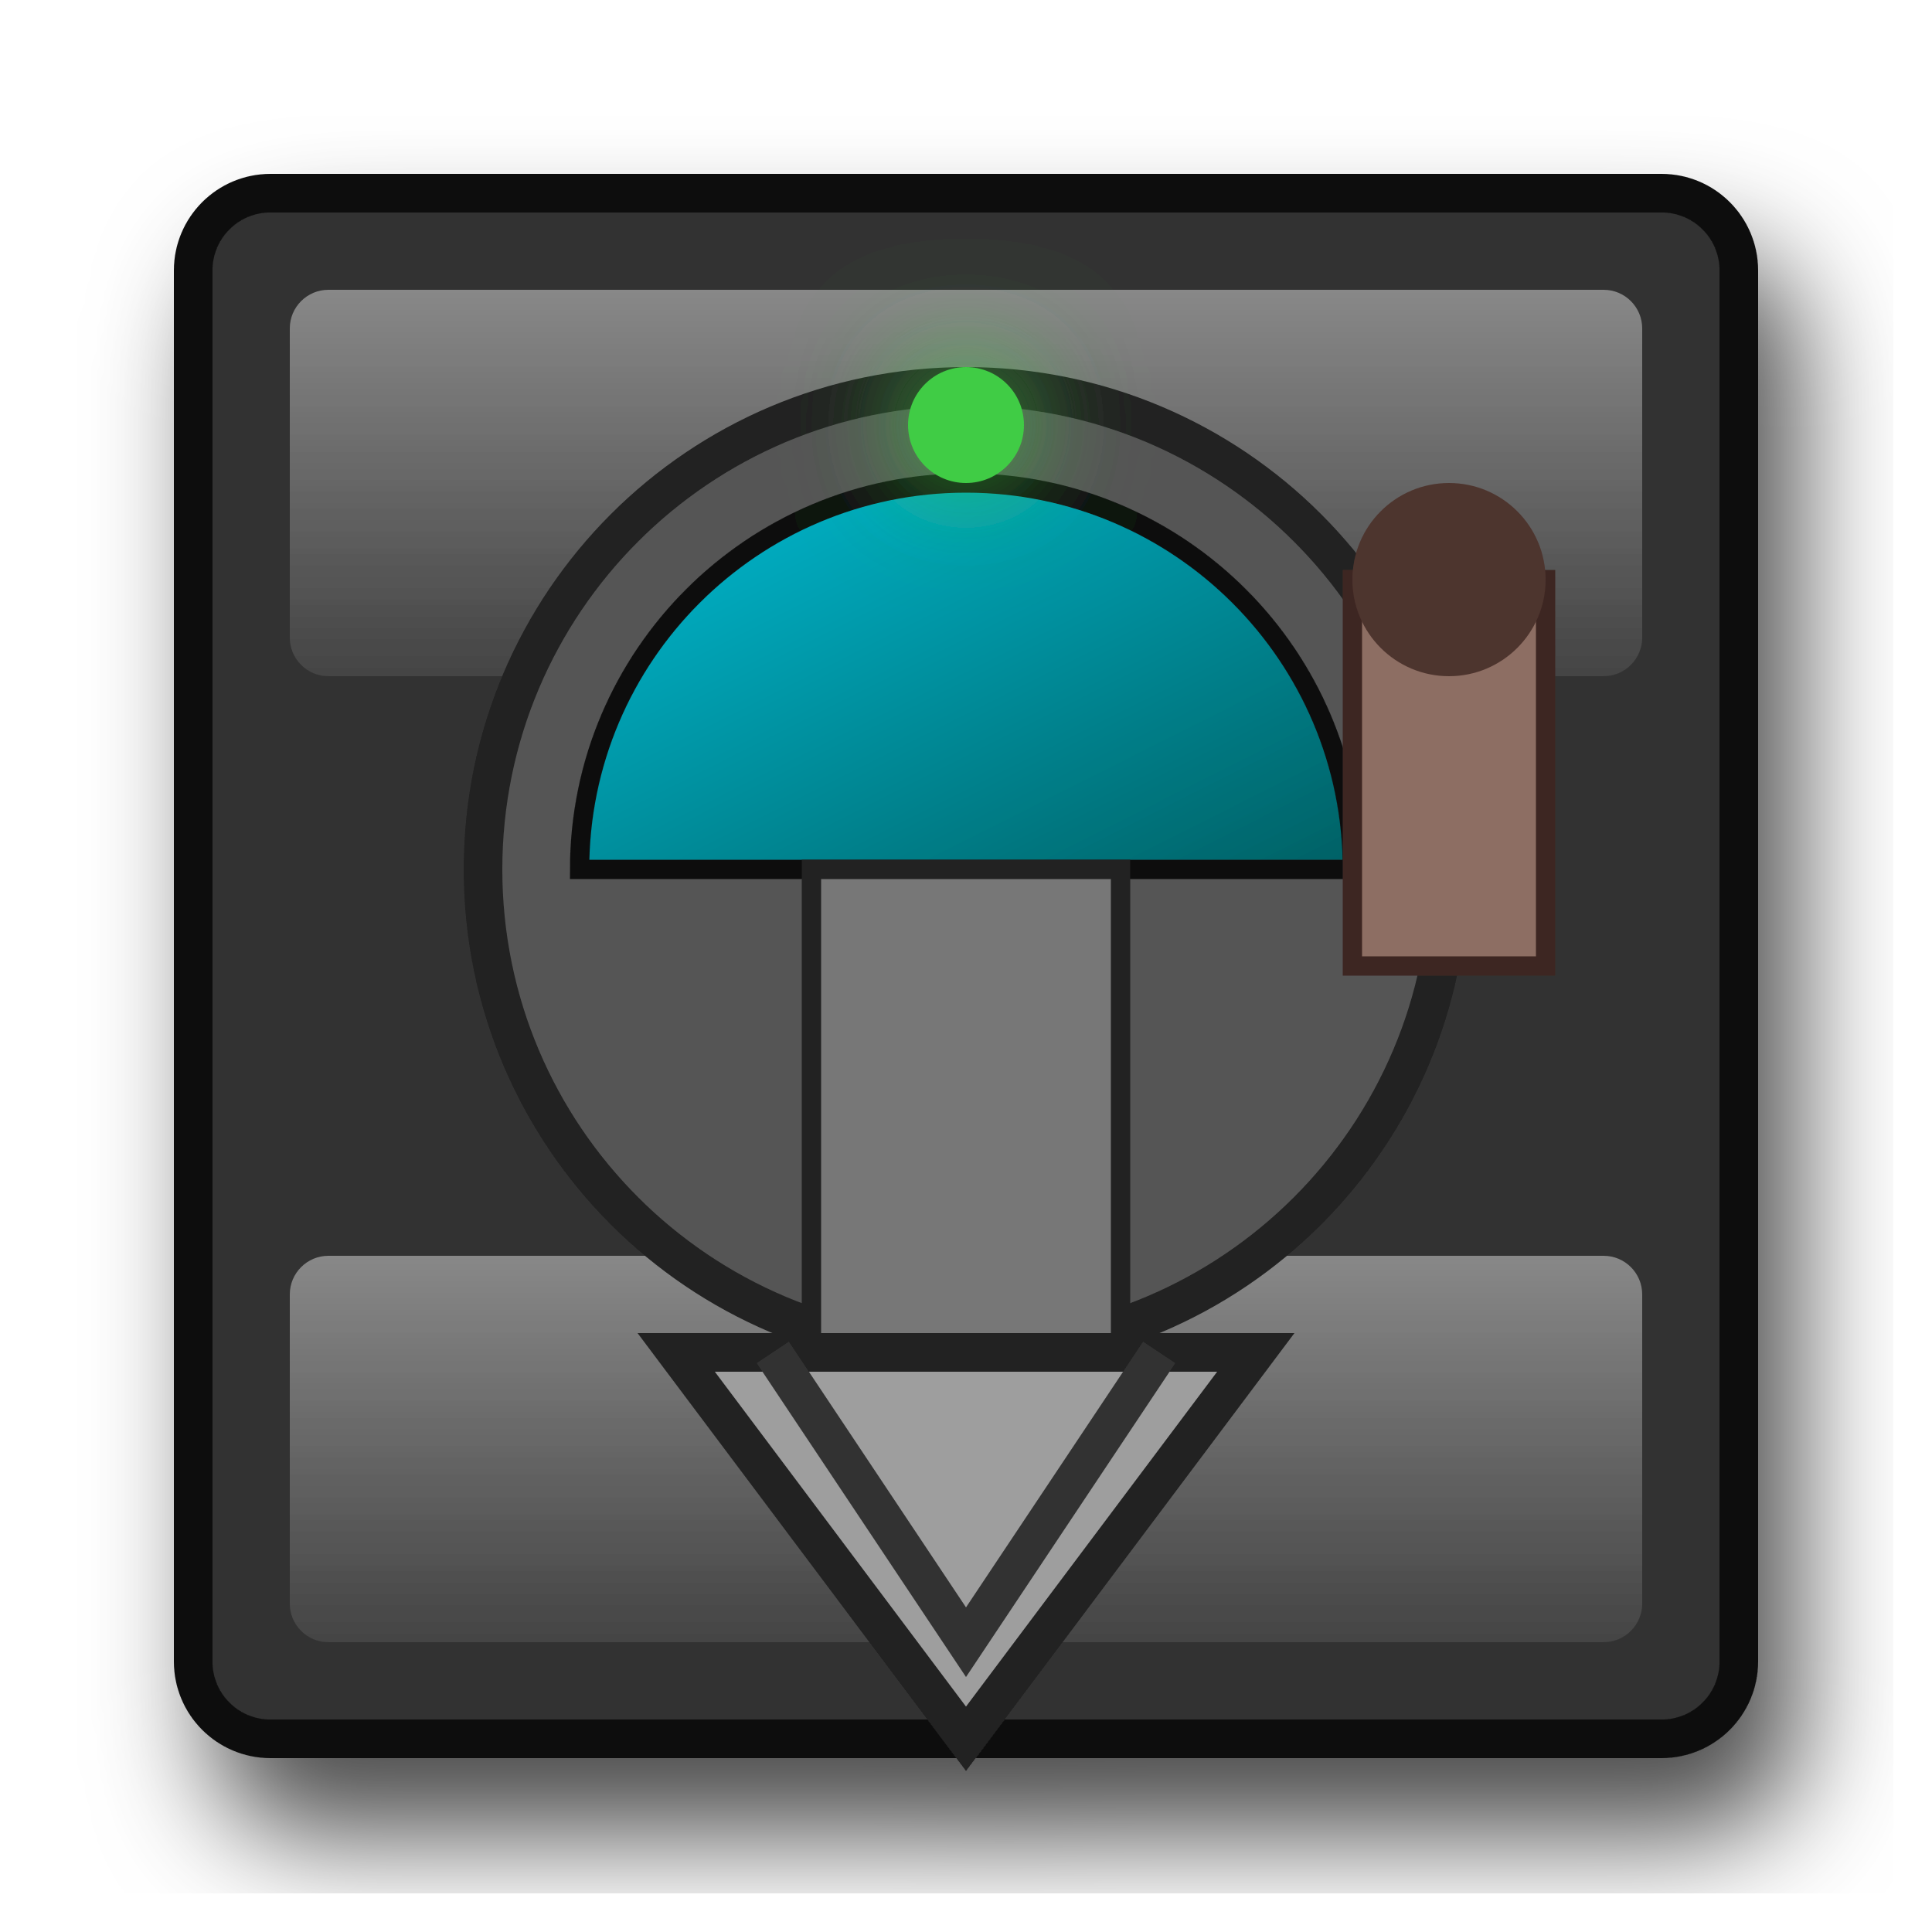
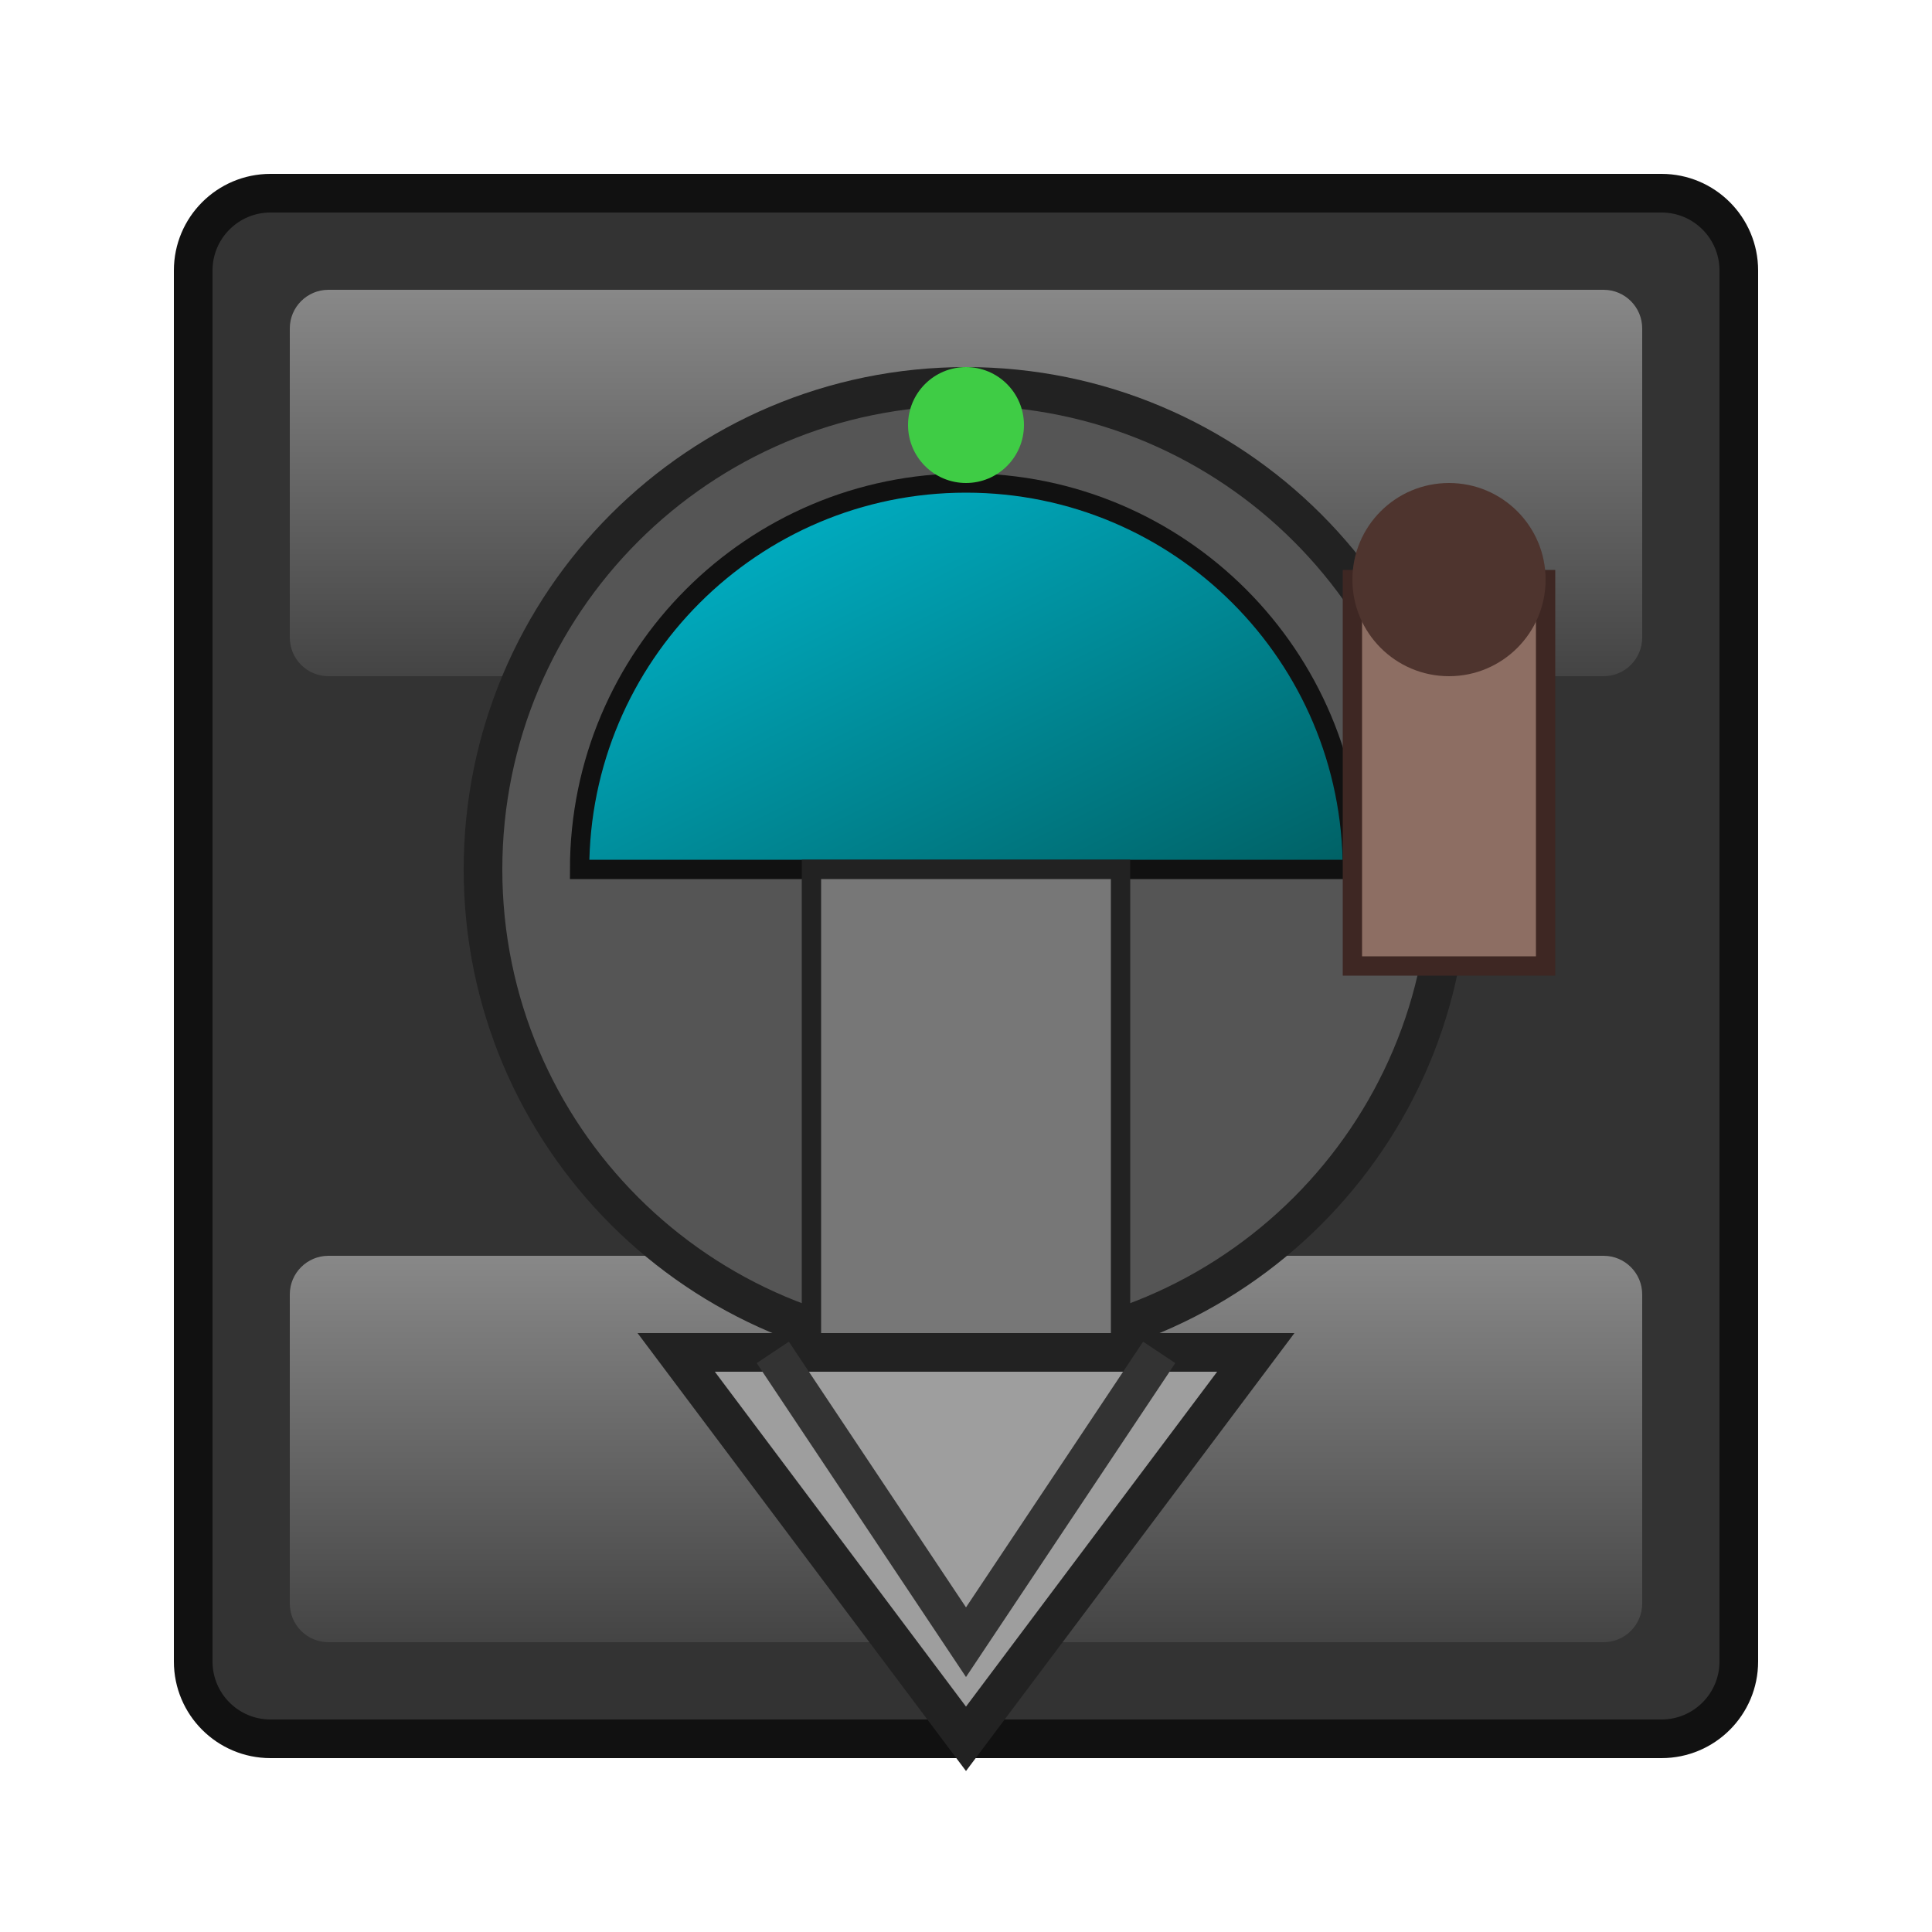
<svg xmlns="http://www.w3.org/2000/svg" viewBox="0 0 100 100" width="200" height="200">
  <defs>
-     <filter id="machineShadow">
-       <feDropShadow dx="2" dy="4" stdDeviation="3" flood-color="#000" flood-opacity="0.7" />
-     </filter>
    <linearGradient id="cyanPanel" x1="0%" y1="0%" x2="100%" y2="100%">
      <stop offset="0%" stop-color="#00bcd4" />
      <stop offset="100%" stop-color="#006064" />
    </linearGradient>
    <linearGradient id="chassis" x1="0%" y1="0%" x2="0%" y2="100%">
      <stop offset="0%" stop-color="#888" />
      <stop offset="100%" stop-color="#444" />
    </linearGradient>
  </defs>
-   <g filter="url(#machineShadow)">
+   <g>
    <rect x="10" y="10" width="80" height="80" rx="4" fill="#333" stroke="#111" stroke-width="2" />
    <rect x="15" y="15" width="70" height="20" rx="2" fill="url(#chassis)" />
    <rect x="15" y="65" width="70" height="20" rx="2" fill="url(#chassis)" />
    <circle cx="50" cy="45" r="25" fill="#555" stroke="#222" stroke-width="2" />
    <path d="M 30 45 A 20 20 0 0 1 70 45 Z" fill="url(#cyanPanel)" stroke="#111" stroke-width="1" />
    <rect x="42" y="45" width="16" height="25" fill="#777" stroke="#222" stroke-width="1" />
    <path d="M 35 70 L 65 70 L 50 90 Z" fill="#9e9e9e" stroke="#222" stroke-width="2" />
    <path d="M 40 70 L 50 85 L 60 70" fill="none" stroke="#333" stroke-width="2" />
    <rect x="70" y="30" width="10" height="20" fill="#8d6e63" stroke="#3e2723" stroke-width="1" />
    <circle cx="75" cy="30" r="5" fill="#4e342e" />
-     <circle cx="50" cy="22" r="3" fill="#3fcc45" filter="drop-shadow(0px 0px 3px #3fcc45)" />
+     <circle cx="50" cy="22" r="3" fill="#3fcc45" />
  </g>
</svg>
